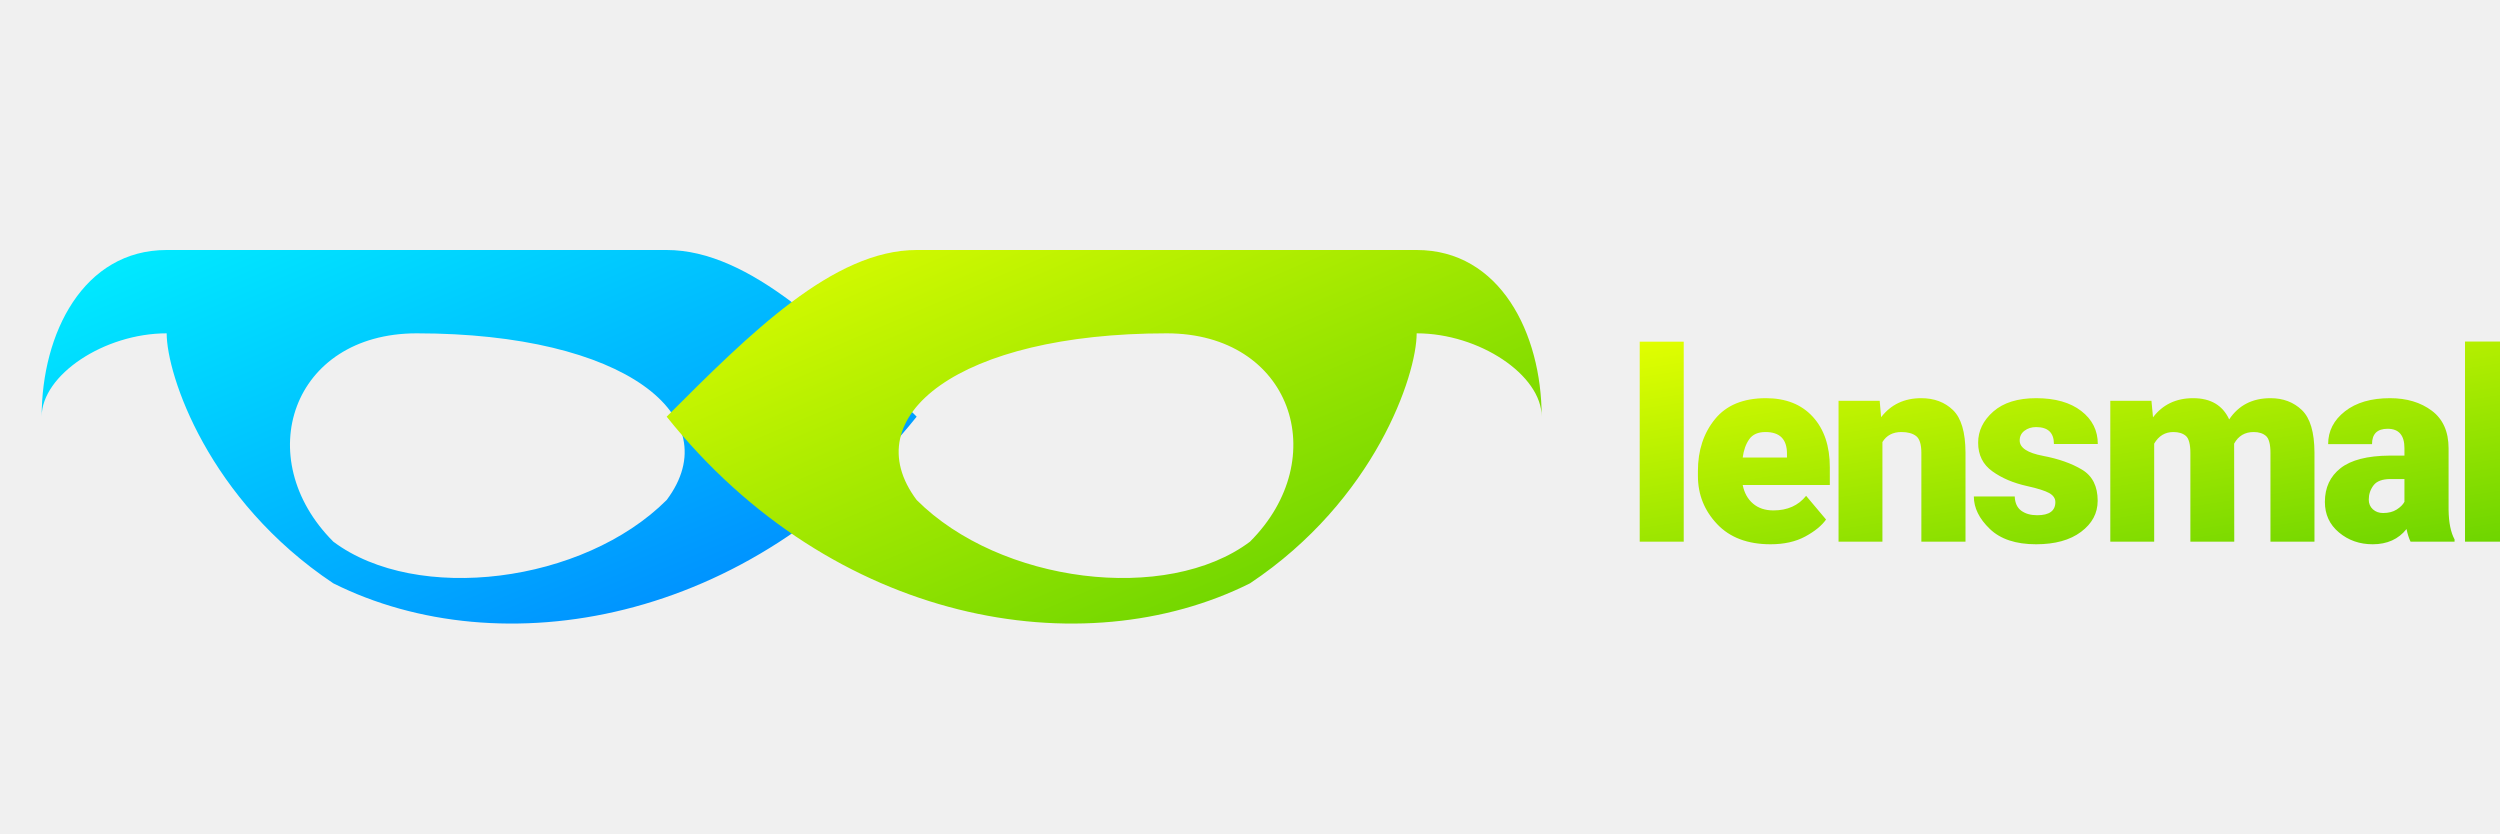
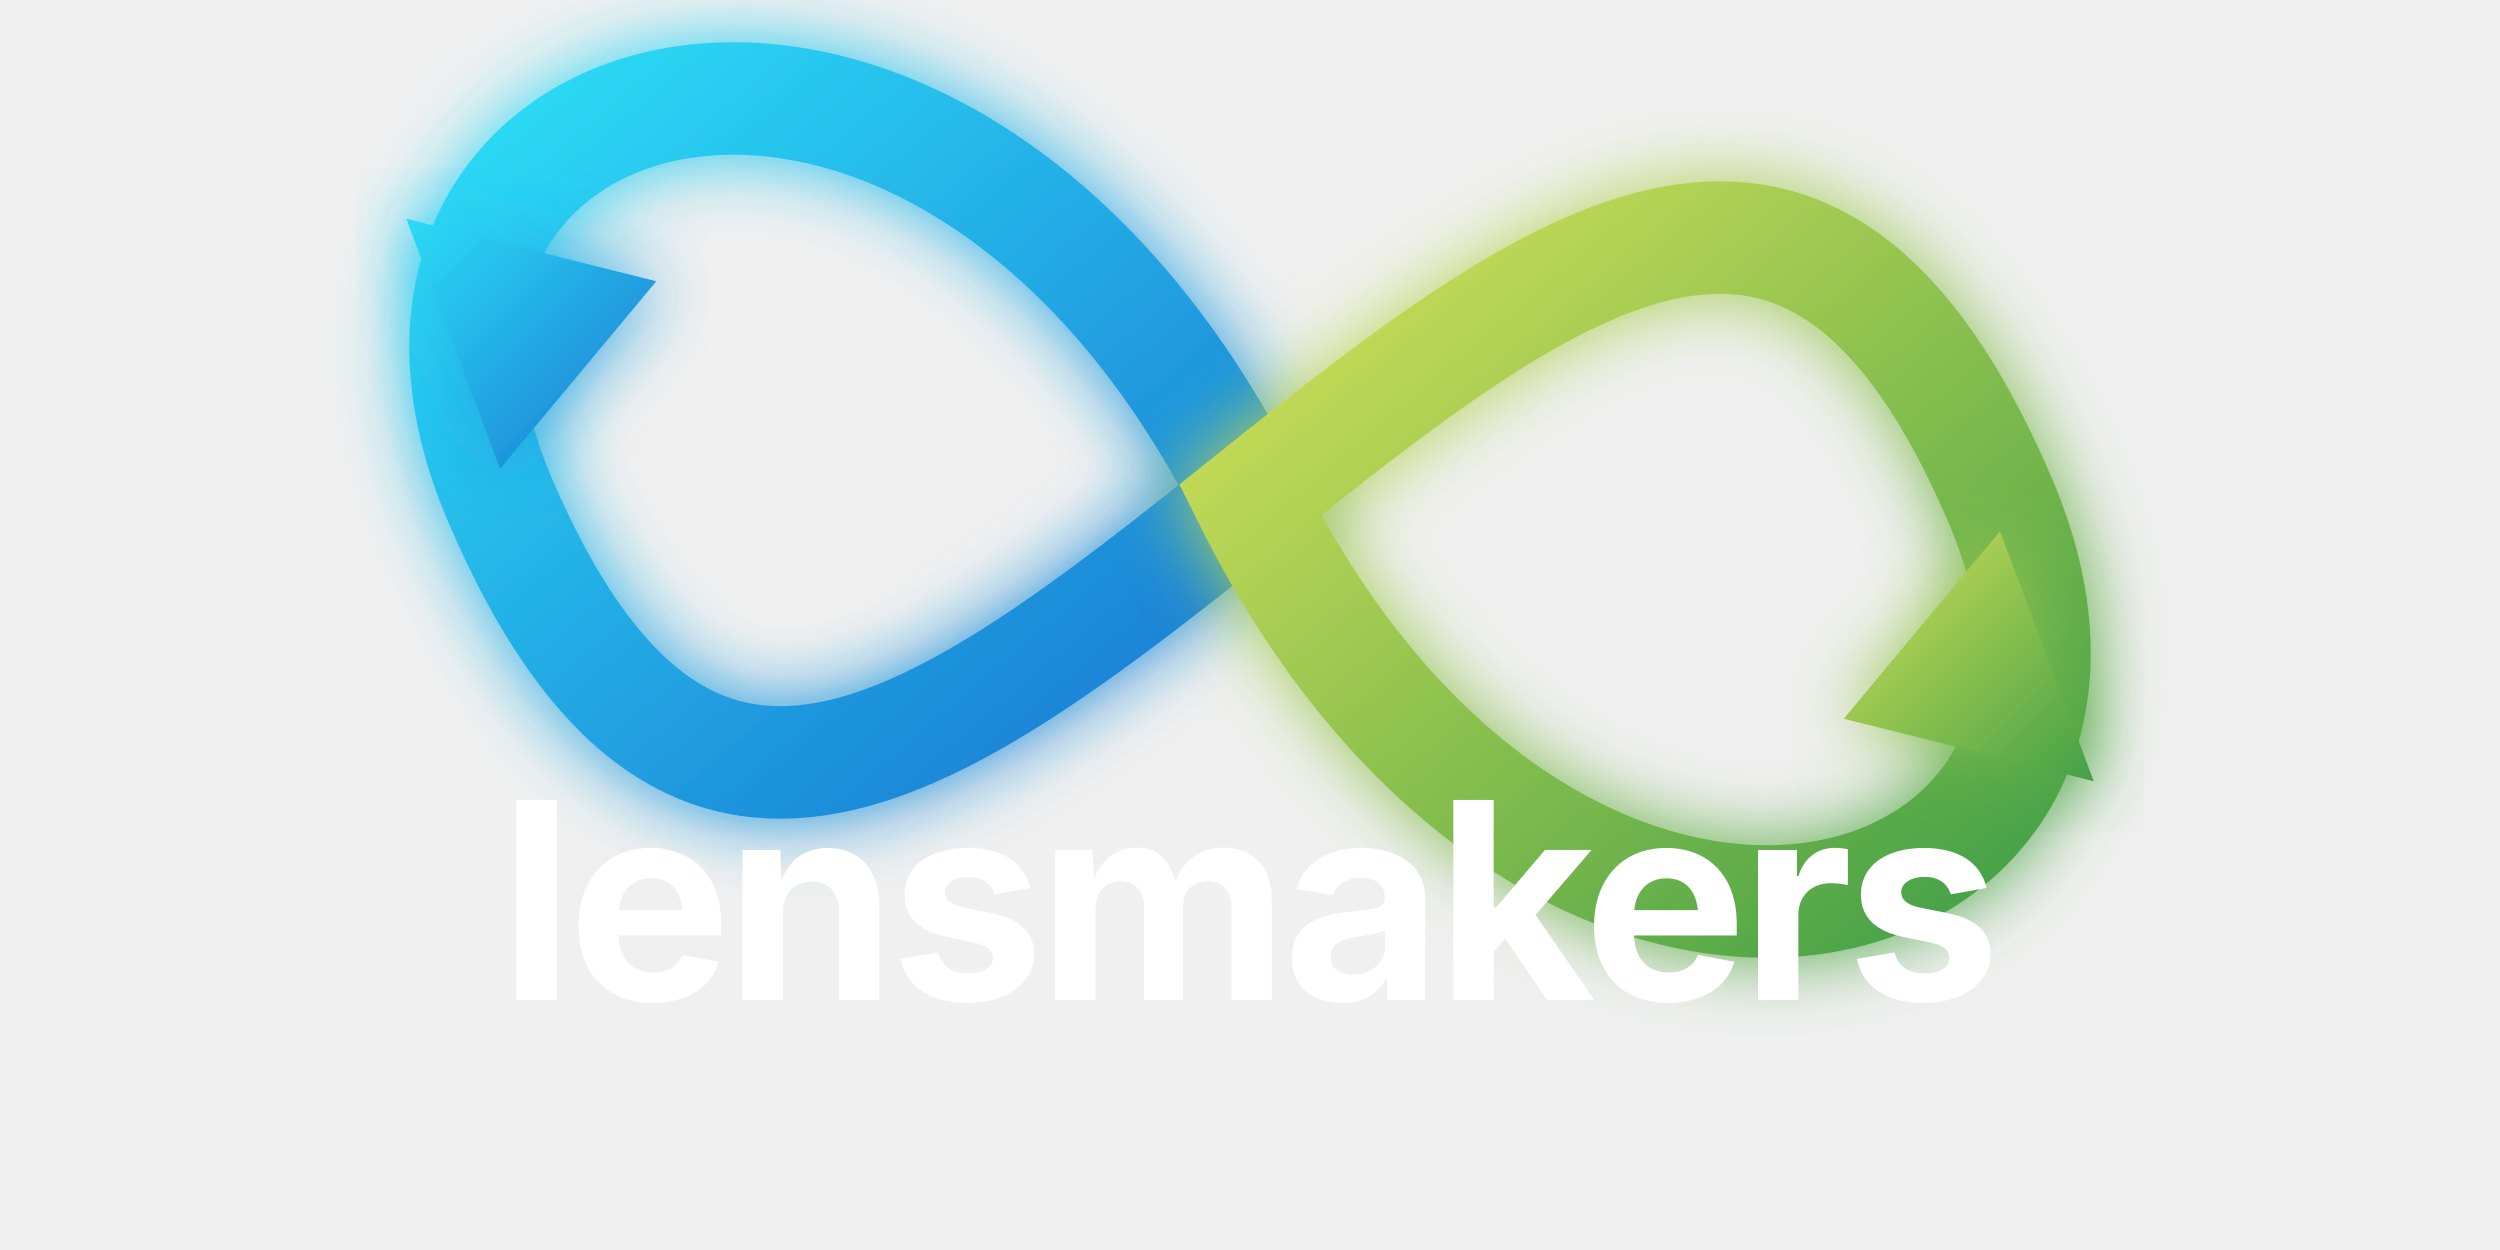
- <svg xmlns="http://www.w3.org/2000/svg" width="600" height="200" viewBox="0 0 600 200" fill="none">
+ <svg xmlns="http://www.w3.org/2000/svg" width="400" height="200" viewBox="0 0 400 200" fill="none">
  <defs>
-     <linearGradient id="gradCyan" x1="0%" y1="0%" x2="100%" y2="100%">
-       <stop offset="0%" stop-color="#00F0FF" />
-       <stop offset="100%" stop-color="#0080FF" />
+     <filter id="glowBlue" x="-20%" y="-20%" width="140%" height="140%">
+       <feGaussianBlur stdDeviation="6" result="blur" />
+       <feComposite in="SourceGraphic" in2="blur" operator="over" />
+     </filter>
+     <filter id="glowGreen" x="-20%" y="-20%" width="140%" height="140%">
+       <feGaussianBlur stdDeviation="6" result="blur" />
+       <feComposite in="SourceGraphic" in2="blur" operator="over" />
+     </filter>
+     <linearGradient id="gradBlue" x1="0%" y1="0%" x2="100%" y2="100%">
+       <stop offset="0%" stop-color="#2CDCF6" />
+       <stop offset="100%" stop-color="#1976D2" />
    </linearGradient>
-     <linearGradient id="gradLime" x1="0%" y1="0%" x2="100%" y2="100%">
-       <stop offset="0%" stop-color="#E1FF00" />
-       <stop offset="100%" stop-color="#55CC00" />
+     <linearGradient id="gradGreen" x1="0%" y1="0%" x2="100%" y2="100%">
+       <stop offset="0%" stop-color="#D4E157" />
+       <stop offset="100%" stop-color="#43A047" />
    </linearGradient>
  </defs>
-   <path d="M 160 60             C 180 60, 200 80, 220 100            C 180 150, 120 160, 80 140            C 50 120, 40 90, 40 80            C 25 80, 10 90, 10 100            C 10 80, 20 60, 40 60            C 80 60, 120 60, 160 60 Z            M 100 80            C 70 80, 60 110, 80 130            C 100 145, 140 140, 160 120            C 175 100, 150 80, 100 80 Z" fill="url(#gradCyan)" fill-rule="evenodd" />
-   <path d="M 220 60            C 260 60, 300 60, 340 60            C 360 60, 370 80, 370 100            C 370 90, 355 80, 340 80            C 340 90, 330 120, 300 140            C 260 160, 200 150, 160 100            C 180 80, 200 60, 220 60 Z            M 280 80            C 230 80, 205 100, 220 120            C 240 140, 280 145, 300 130            C 320 110, 310 80, 280 80 Z" fill="url(#gradLime)" fill-rule="evenodd" />
-   <text x="390" y="130" font-family="-apple-system, BlinkMacSystemFont, 'Segoe UI', Roboto, Helvetica, Arial, sans-serif" font-weight="800" font-size="64" fill="url(#gradLime)" letter-spacing="-2">
+   <path d="M200 80 C150 -20, 50 10, 80 80 C110 150, 150 120, 200 80 Z" stroke="url(#gradBlue)" stroke-width="18" fill="none" stroke-linecap="round" filter="url(#glowBlue)" />
+   <polygon points="65,35 105,45 80,75" fill="url(#gradBlue)" filter="url(#glowBlue)" />
+   <path d="M200 80 C250 180, 350 150, 320 80 C290 10, 250 40, 200 80 Z" stroke="url(#gradGreen)" stroke-width="18" fill="none" stroke-linecap="round" filter="url(#glowGreen)" />
+   <polygon points="335,125 295,115 320,85" fill="url(#gradGreen)" filter="url(#glowGreen)" />
+   <text x="200" y="160" font-family="Inter, sans-serif" font-weight="700" font-size="44" fill="#FFFFFF" text-anchor="middle" letter-spacing="-1">
    lensmakers
  </text>
</svg>
